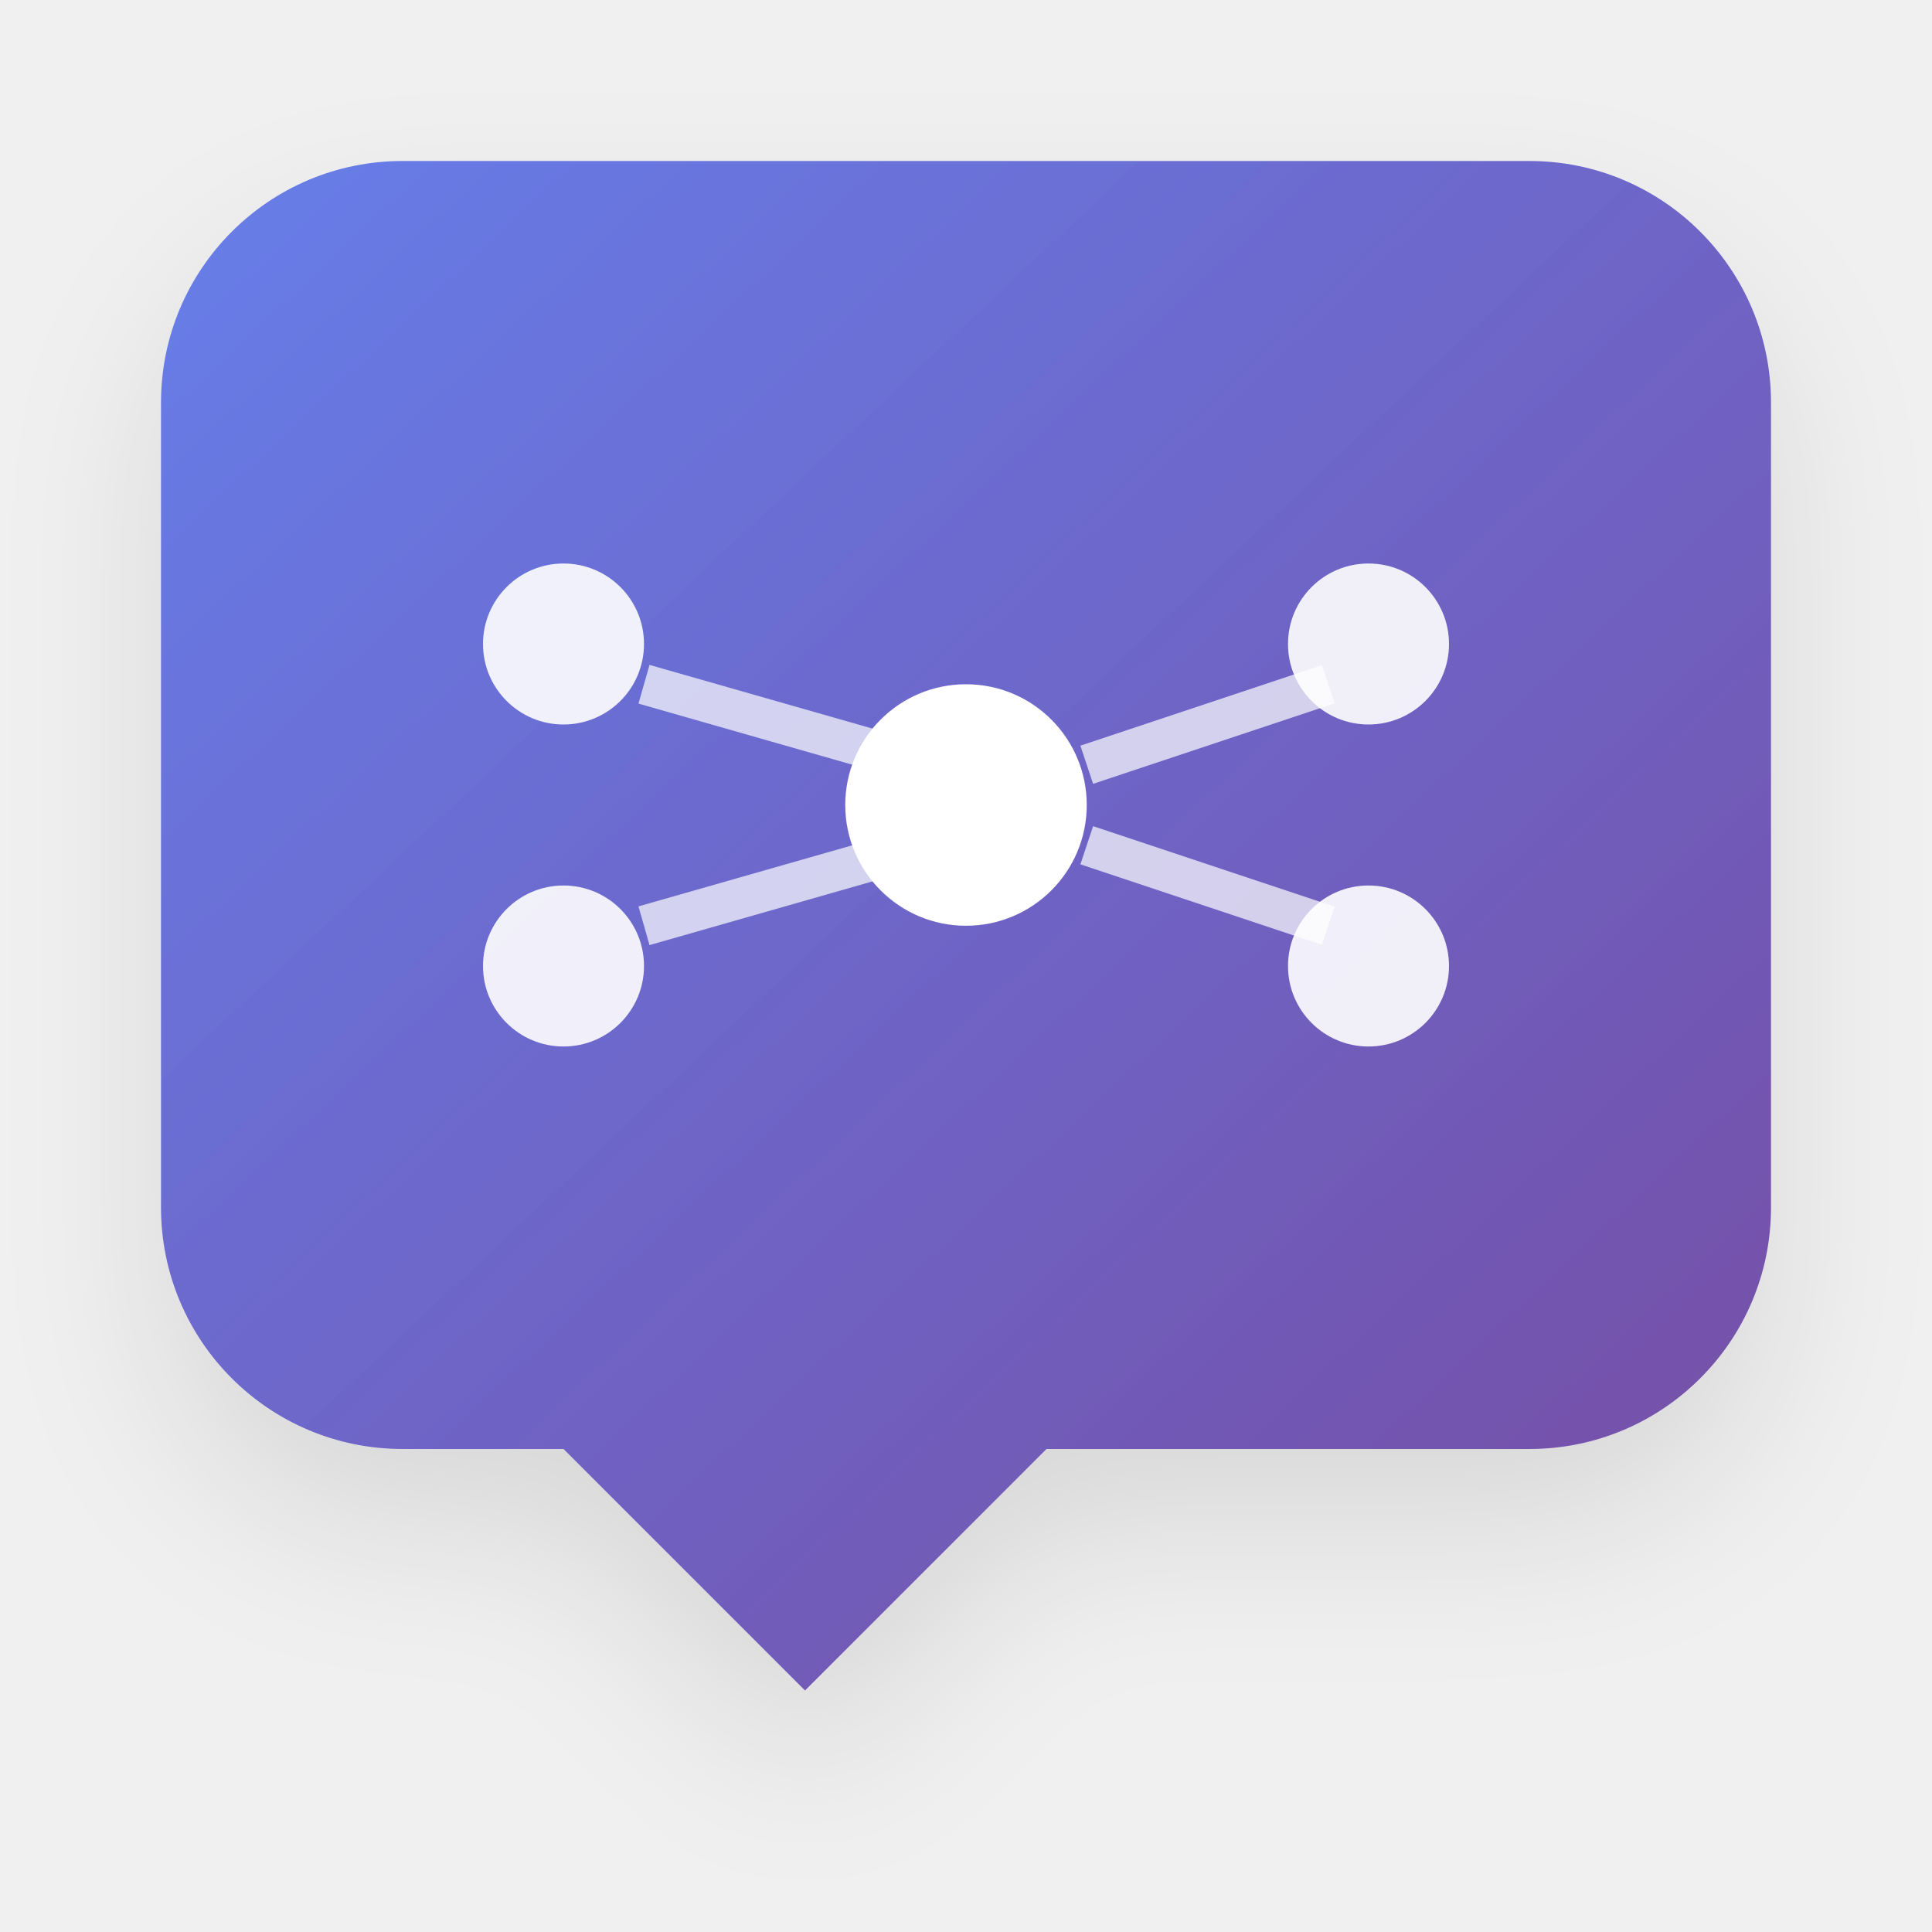
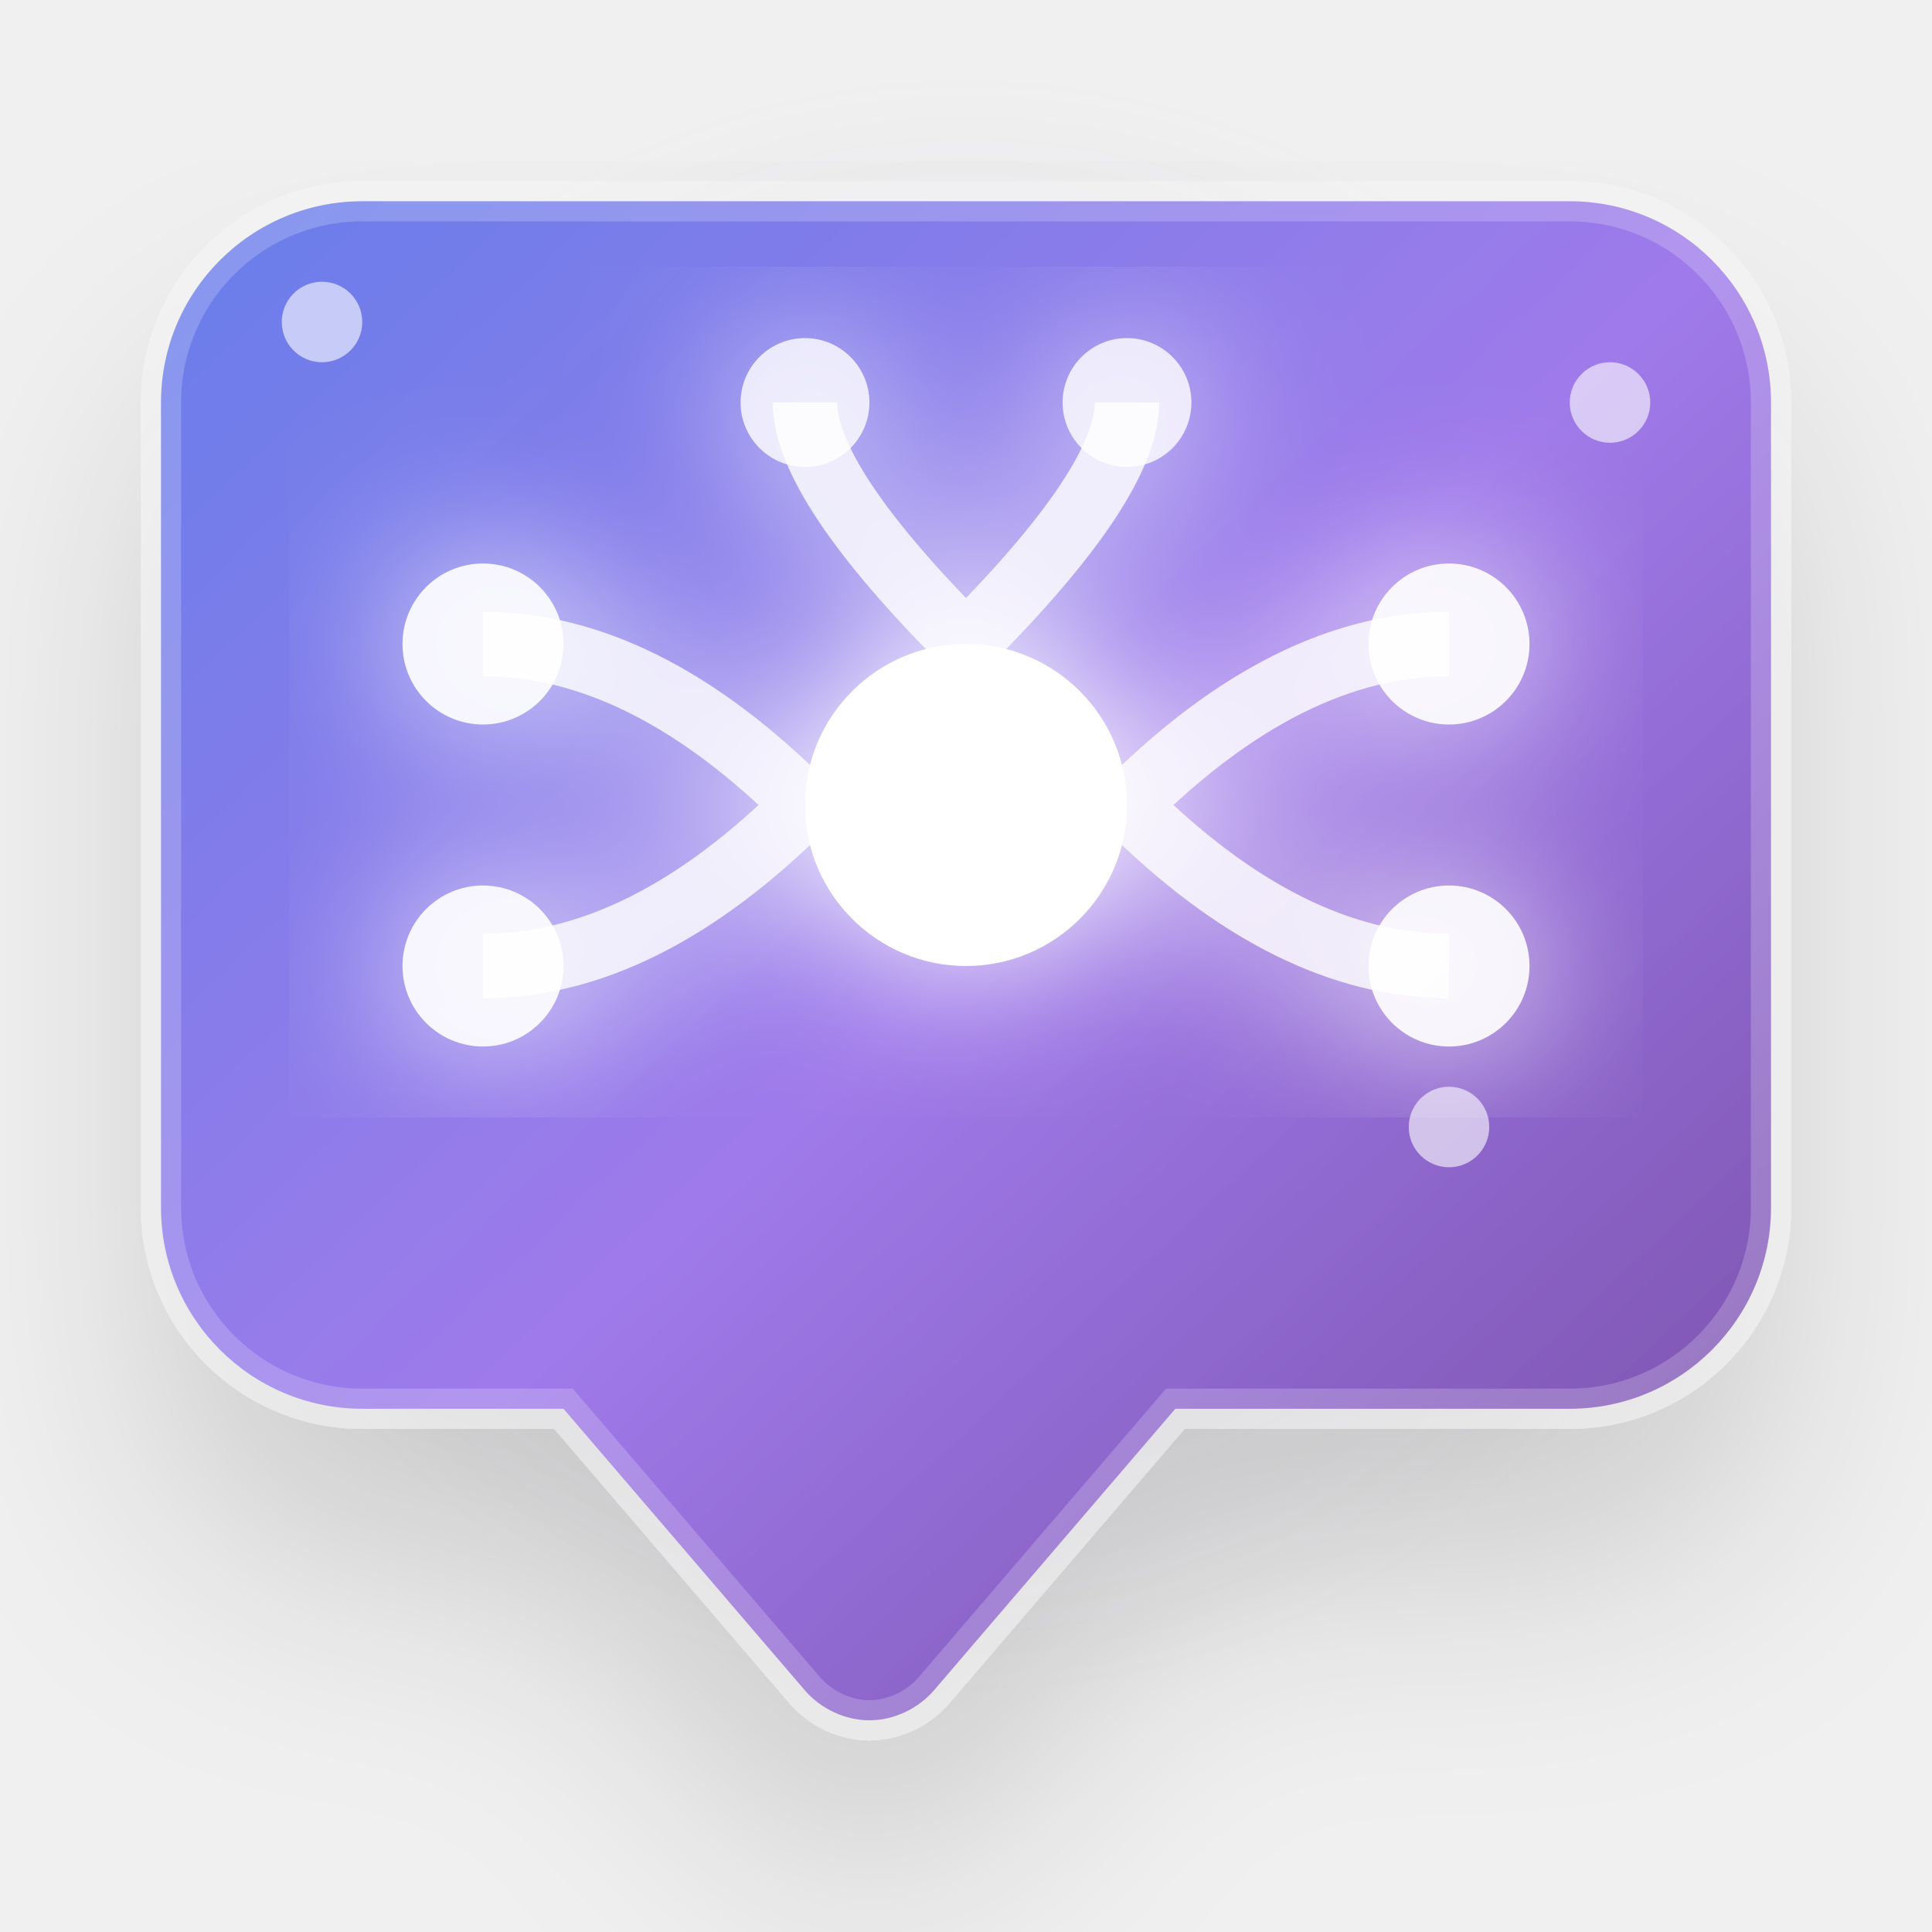
<svg xmlns="http://www.w3.org/2000/svg" width="24" height="24" viewBox="0 0 24 24" fill="none">
  <defs>
-     <linearGradient id="gradient1" x1="0%" y1="0%" x2="100%" y2="100%">
+     <linearGradient id="mainGradient" x1="0%" y1="0%" x2="100%" y2="100%">
      <stop offset="0%" style="stop-color:#667eea;stop-opacity:1" />
+       <stop offset="50%" style="stop-color:#9f7aea;stop-opacity:1" />
      <stop offset="100%" style="stop-color:#764ba2;stop-opacity:1" />
    </linearGradient>
-     <filter id="shadow" x="-50%" y="-50%" width="200%" height="200%">
-       <feGaussianBlur in="SourceAlpha" stdDeviation="1" />
-       <feOffset dx="0" dy="1" result="offsetblur" />
-       <feFlood flood-color="#000000" flood-opacity="0.1" />
+     <radialGradient id="glowGradient" cx="50%" cy="50%" r="50%">
+       <stop offset="0%" style="stop-color:#667eea;stop-opacity:0.3" />
+       <stop offset="100%" style="stop-color:#764ba2;stop-opacity:0" />
+     </radialGradient>
+     <filter id="softShadow" x="-50%" y="-50%" width="200%" height="200%">
+       <feGaussianBlur in="SourceAlpha" stdDeviation="1.5" />
+       <feOffset dx="0" dy="2" result="offsetblur" />
+       <feFlood flood-color="#000000" flood-opacity="0.15" />
      <feComposite in2="offsetblur" operator="in" />
      <feMerge>
        <feMergeNode />
        <feMergeNode in="SourceGraphic" />
      </feMerge>
    </filter>
+     <filter id="innerGlow">
+       <feGaussianBlur stdDeviation="1" result="coloredBlur" />
+       <feMerge>
+         <feMergeNode in="coloredBlur" />
+         <feMergeNode in="SourceGraphic" />
+       </feMerge>
+     </filter>
  </defs>
-   <path d="M19 2H5c-1.657 0-3 1.343-3 3v10c0 1.657 1.343 3 3 3h2l3 3 3-3h6c1.657 0 3-1.343 3-3V5c0-1.657-1.343-3-3-3z" fill="url(#gradient1)" filter="url(#shadow)" />
-   <g fill="#ffffff">
-     <circle cx="12" cy="10" r="1.5" opacity="1" />
-     <circle cx="7" cy="8" r="1" opacity="0.9" />
-     <circle cx="7" cy="12" r="1" opacity="0.9" />
-     <circle cx="17" cy="8" r="1" opacity="0.9" />
-     <circle cx="17" cy="12" r="1" opacity="0.9" />
-     <path d="M8 8.5l3.5 1M8 11.5l3.5-1M13.5 9.5l3-1M13.5 10.5l3 1" stroke="#ffffff" stroke-width="0.5" opacity="0.7" />
+   <circle cx="12" cy="11" r="10" fill="url(#glowGradient)" opacity="0.5" />
+   <path d="M19.5 2.5h-15C3.12 2.5 2 3.62 2 5v10c0 1.38 1.12 2.5 2.5 2.5h2.5l3 3.5c.2.23.5.37.8.37s.6-.14.8-.37l3-3.5h4.9c1.38 0 2.5-1.12 2.5-2.5V5c0-1.38-1.12-2.5-2.5-2.5z" fill="url(#mainGradient)" filter="url(#softShadow)" stroke="rgba(255,255,255,0.2)" stroke-width="0.5" />
+   <g transform="translate(12, 10)" filter="url(#innerGlow)">
+     <circle cx="0" cy="0" r="2" fill="#ffffff" opacity="1">
+       <animate attributeName="r" values="1.8;2.2;1.8" dur="2s" repeatCount="indefinite" />
+     </circle>
+     <g stroke="#ffffff" stroke-width="0.8" fill="none" opacity="0.8">
+       <path d="M-2 0 Q-4 -2 -6 -2">
+         <animate attributeName="opacity" values="0.8;0.4;0.8" dur="3s" repeatCount="indefinite" />
+       </path>
+       <path d="M-2 0 Q-4 2 -6 2">
+         <animate attributeName="opacity" values="0.4;0.8;0.4" dur="3s" repeatCount="indefinite" />
+       </path>
+       <path d="M2 0 Q4 -2 6 -2">
+         <animate attributeName="opacity" values="0.6;1;0.6" dur="2.5s" repeatCount="indefinite" />
+       </path>
+       <path d="M2 0 Q4 2 6 2">
+         <animate attributeName="opacity" values="1;0.6;1" dur="2.5s" repeatCount="indefinite" />
+       </path>
+       <path d="M0 -2 Q-2 -4 -2 -5">
+         <animate attributeName="opacity" values="0.7;0.5;0.7" dur="2.8s" repeatCount="indefinite" />
+       </path>
+       <path d="M0 -2 Q2 -4 2 -5">
+         <animate attributeName="opacity" values="0.5;0.7;0.5" dur="2.8s" repeatCount="indefinite" />
+       </path>
+     </g>
+     <g fill="#ffffff">
+       <circle cx="-6" cy="-2" r="1" opacity="0.9">
+         <animate attributeName="opacity" values="0.9;0.5;0.9" dur="3s" repeatCount="indefinite" />
+       </circle>
+       <circle cx="-6" cy="2" r="1" opacity="0.9">
+         <animate attributeName="opacity" values="0.5;0.9;0.5" dur="3s" repeatCount="indefinite" />
+       </circle>
+       <circle cx="6" cy="-2" r="1" opacity="0.9">
+         <animate attributeName="opacity" values="0.7;1;0.7" dur="2.5s" repeatCount="indefinite" />
+       </circle>
+       <circle cx="6" cy="2" r="1" opacity="0.9">
+         <animate attributeName="opacity" values="1;0.7;1" dur="2.5s" repeatCount="indefinite" />
+       </circle>
+       <circle cx="-2" cy="-5" r="0.8" opacity="0.8">
+         <animate attributeName="opacity" values="0.8;0.6;0.8" dur="2.8s" repeatCount="indefinite" />
+       </circle>
+       <circle cx="2" cy="-5" r="0.8" opacity="0.8">
+         <animate attributeName="opacity" values="0.6;0.8;0.6" dur="2.8s" repeatCount="indefinite" />
+       </circle>
+     </g>
+   </g>
+   <g fill="#ffffff" opacity="0.6">
+     <circle cx="4" cy="4" r="0.5">
+       <animate attributeName="opacity" values="0;0.6;0" dur="3s" repeatCount="indefinite" />
+     </circle>
+     <circle cx="20" cy="5" r="0.5">
+       <animate attributeName="opacity" values="0;0.6;0" dur="3s" begin="1s" repeatCount="indefinite" />
+     </circle>
+     <circle cx="18" cy="14" r="0.5">
+       <animate attributeName="opacity" values="0;0.6;0" dur="3s" begin="2s" repeatCount="indefinite" />
+     </circle>
  </g>
</svg>
